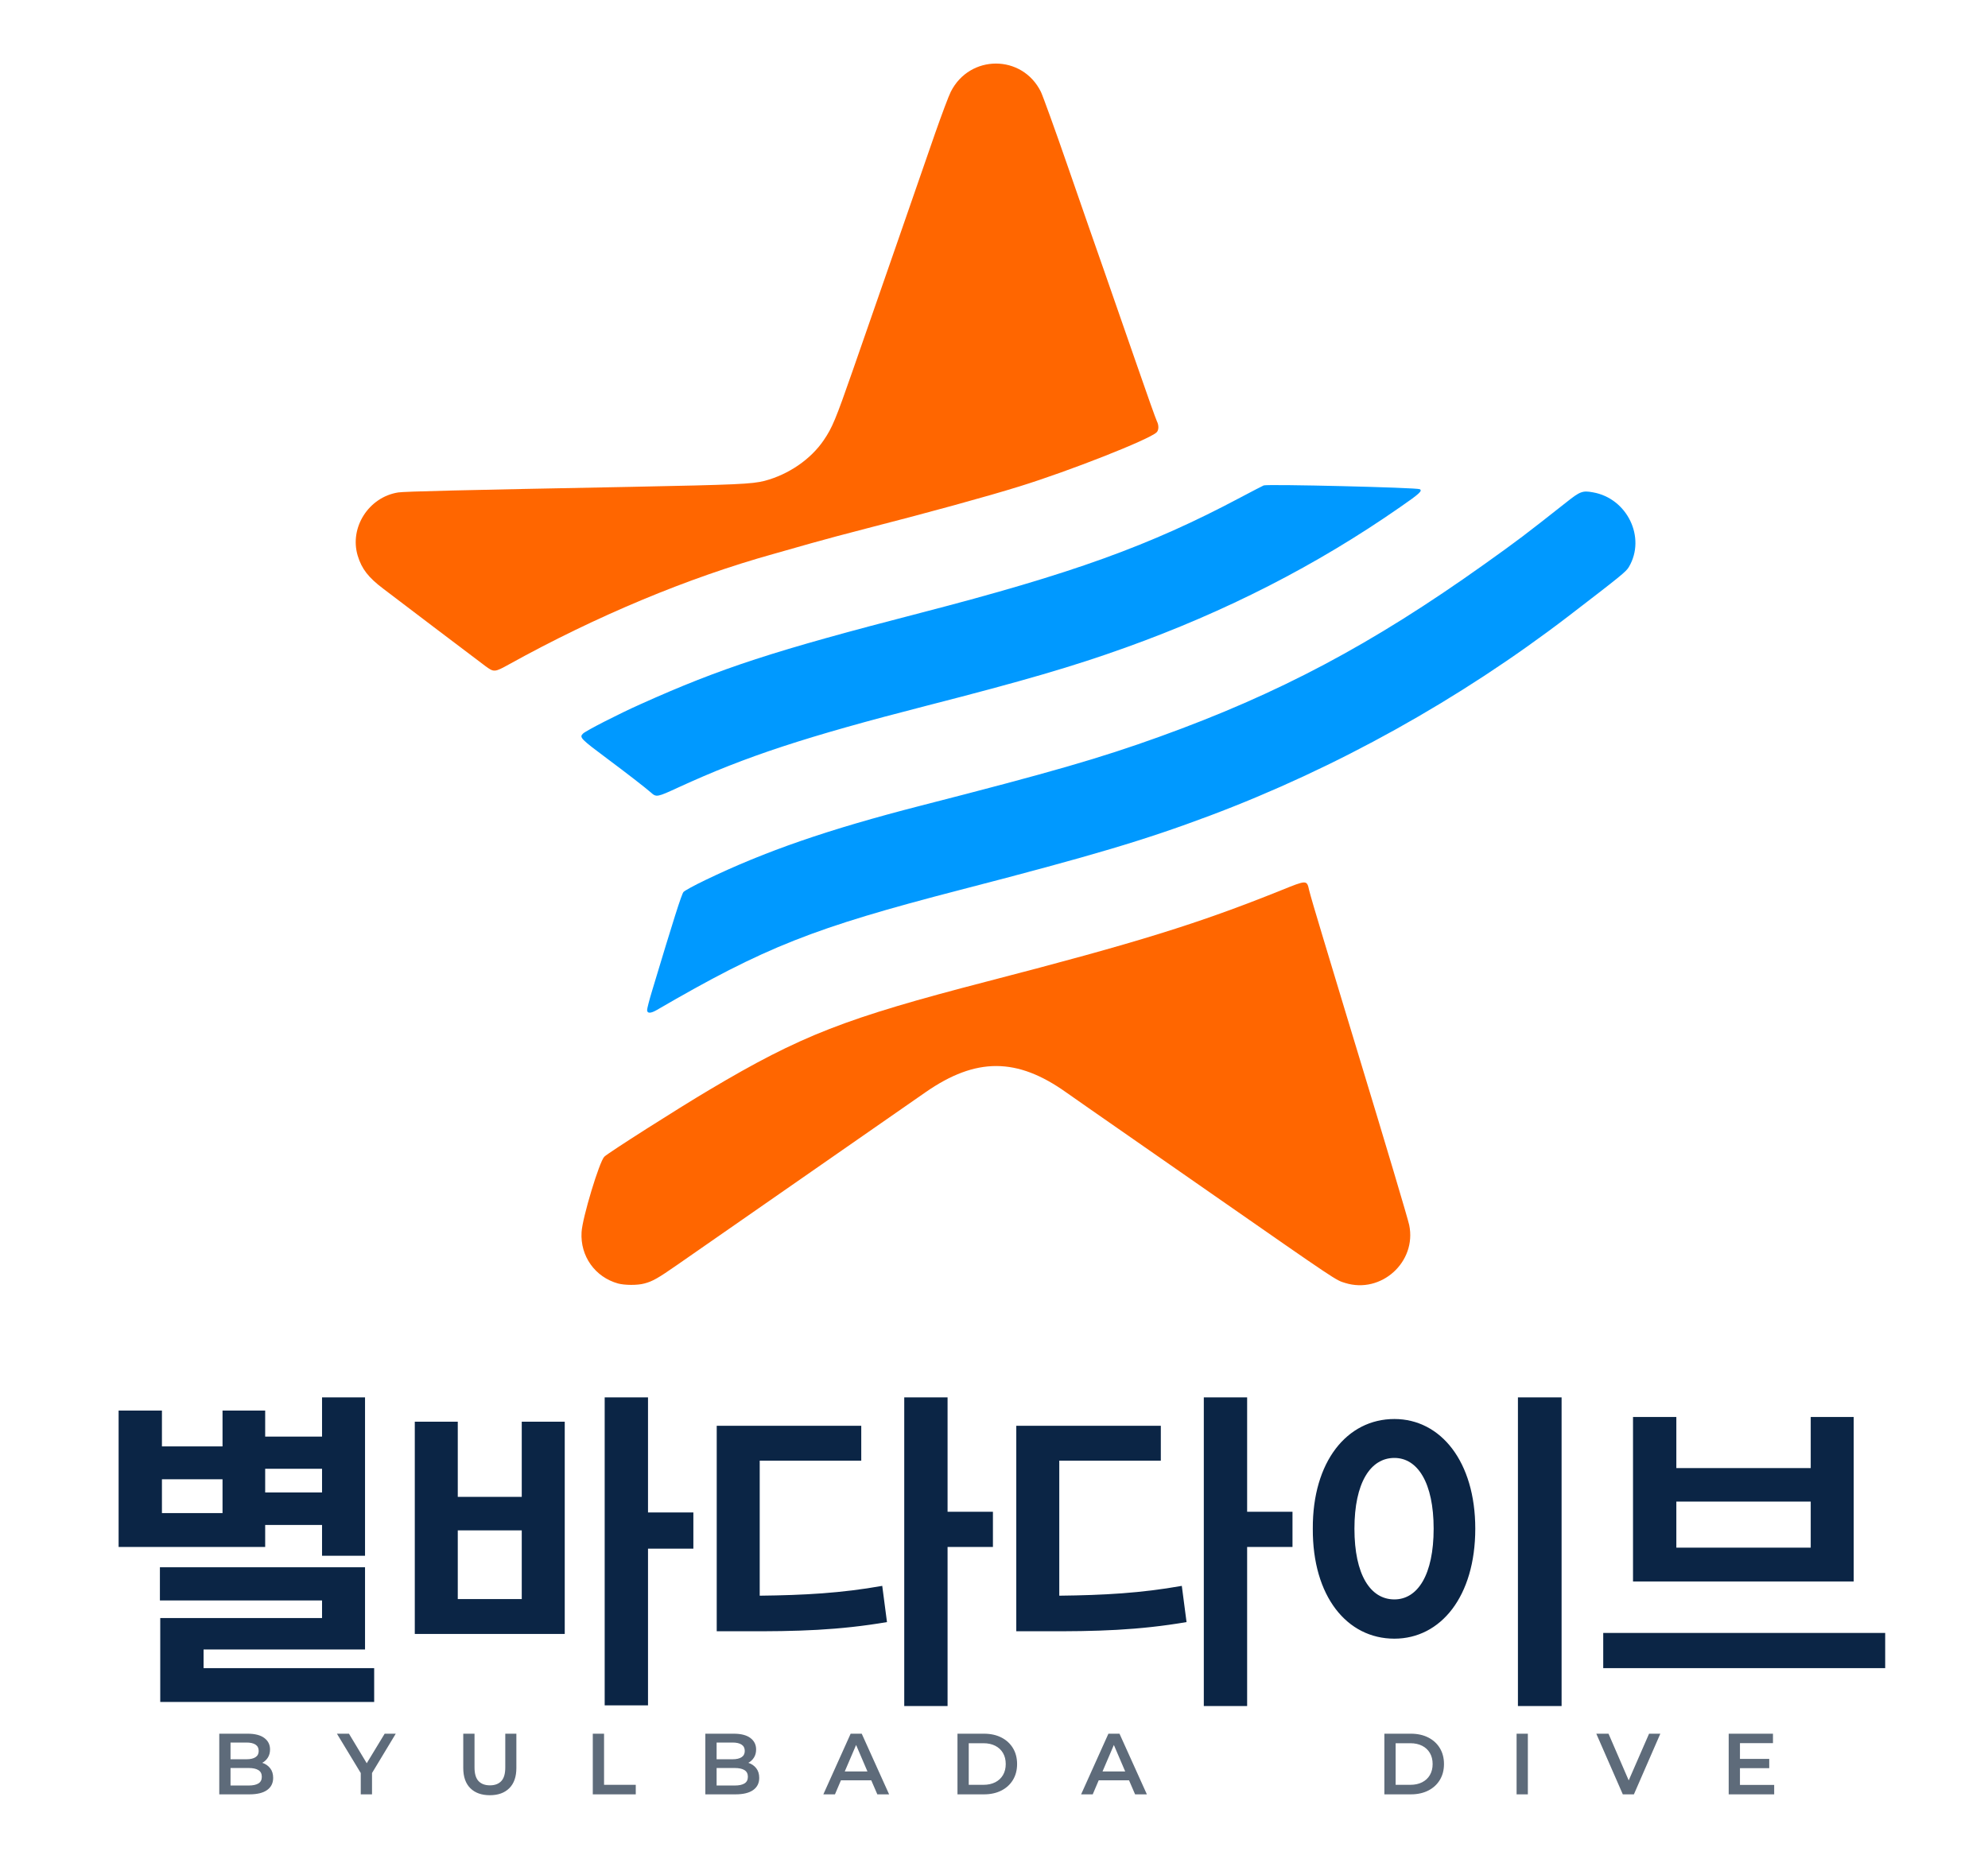
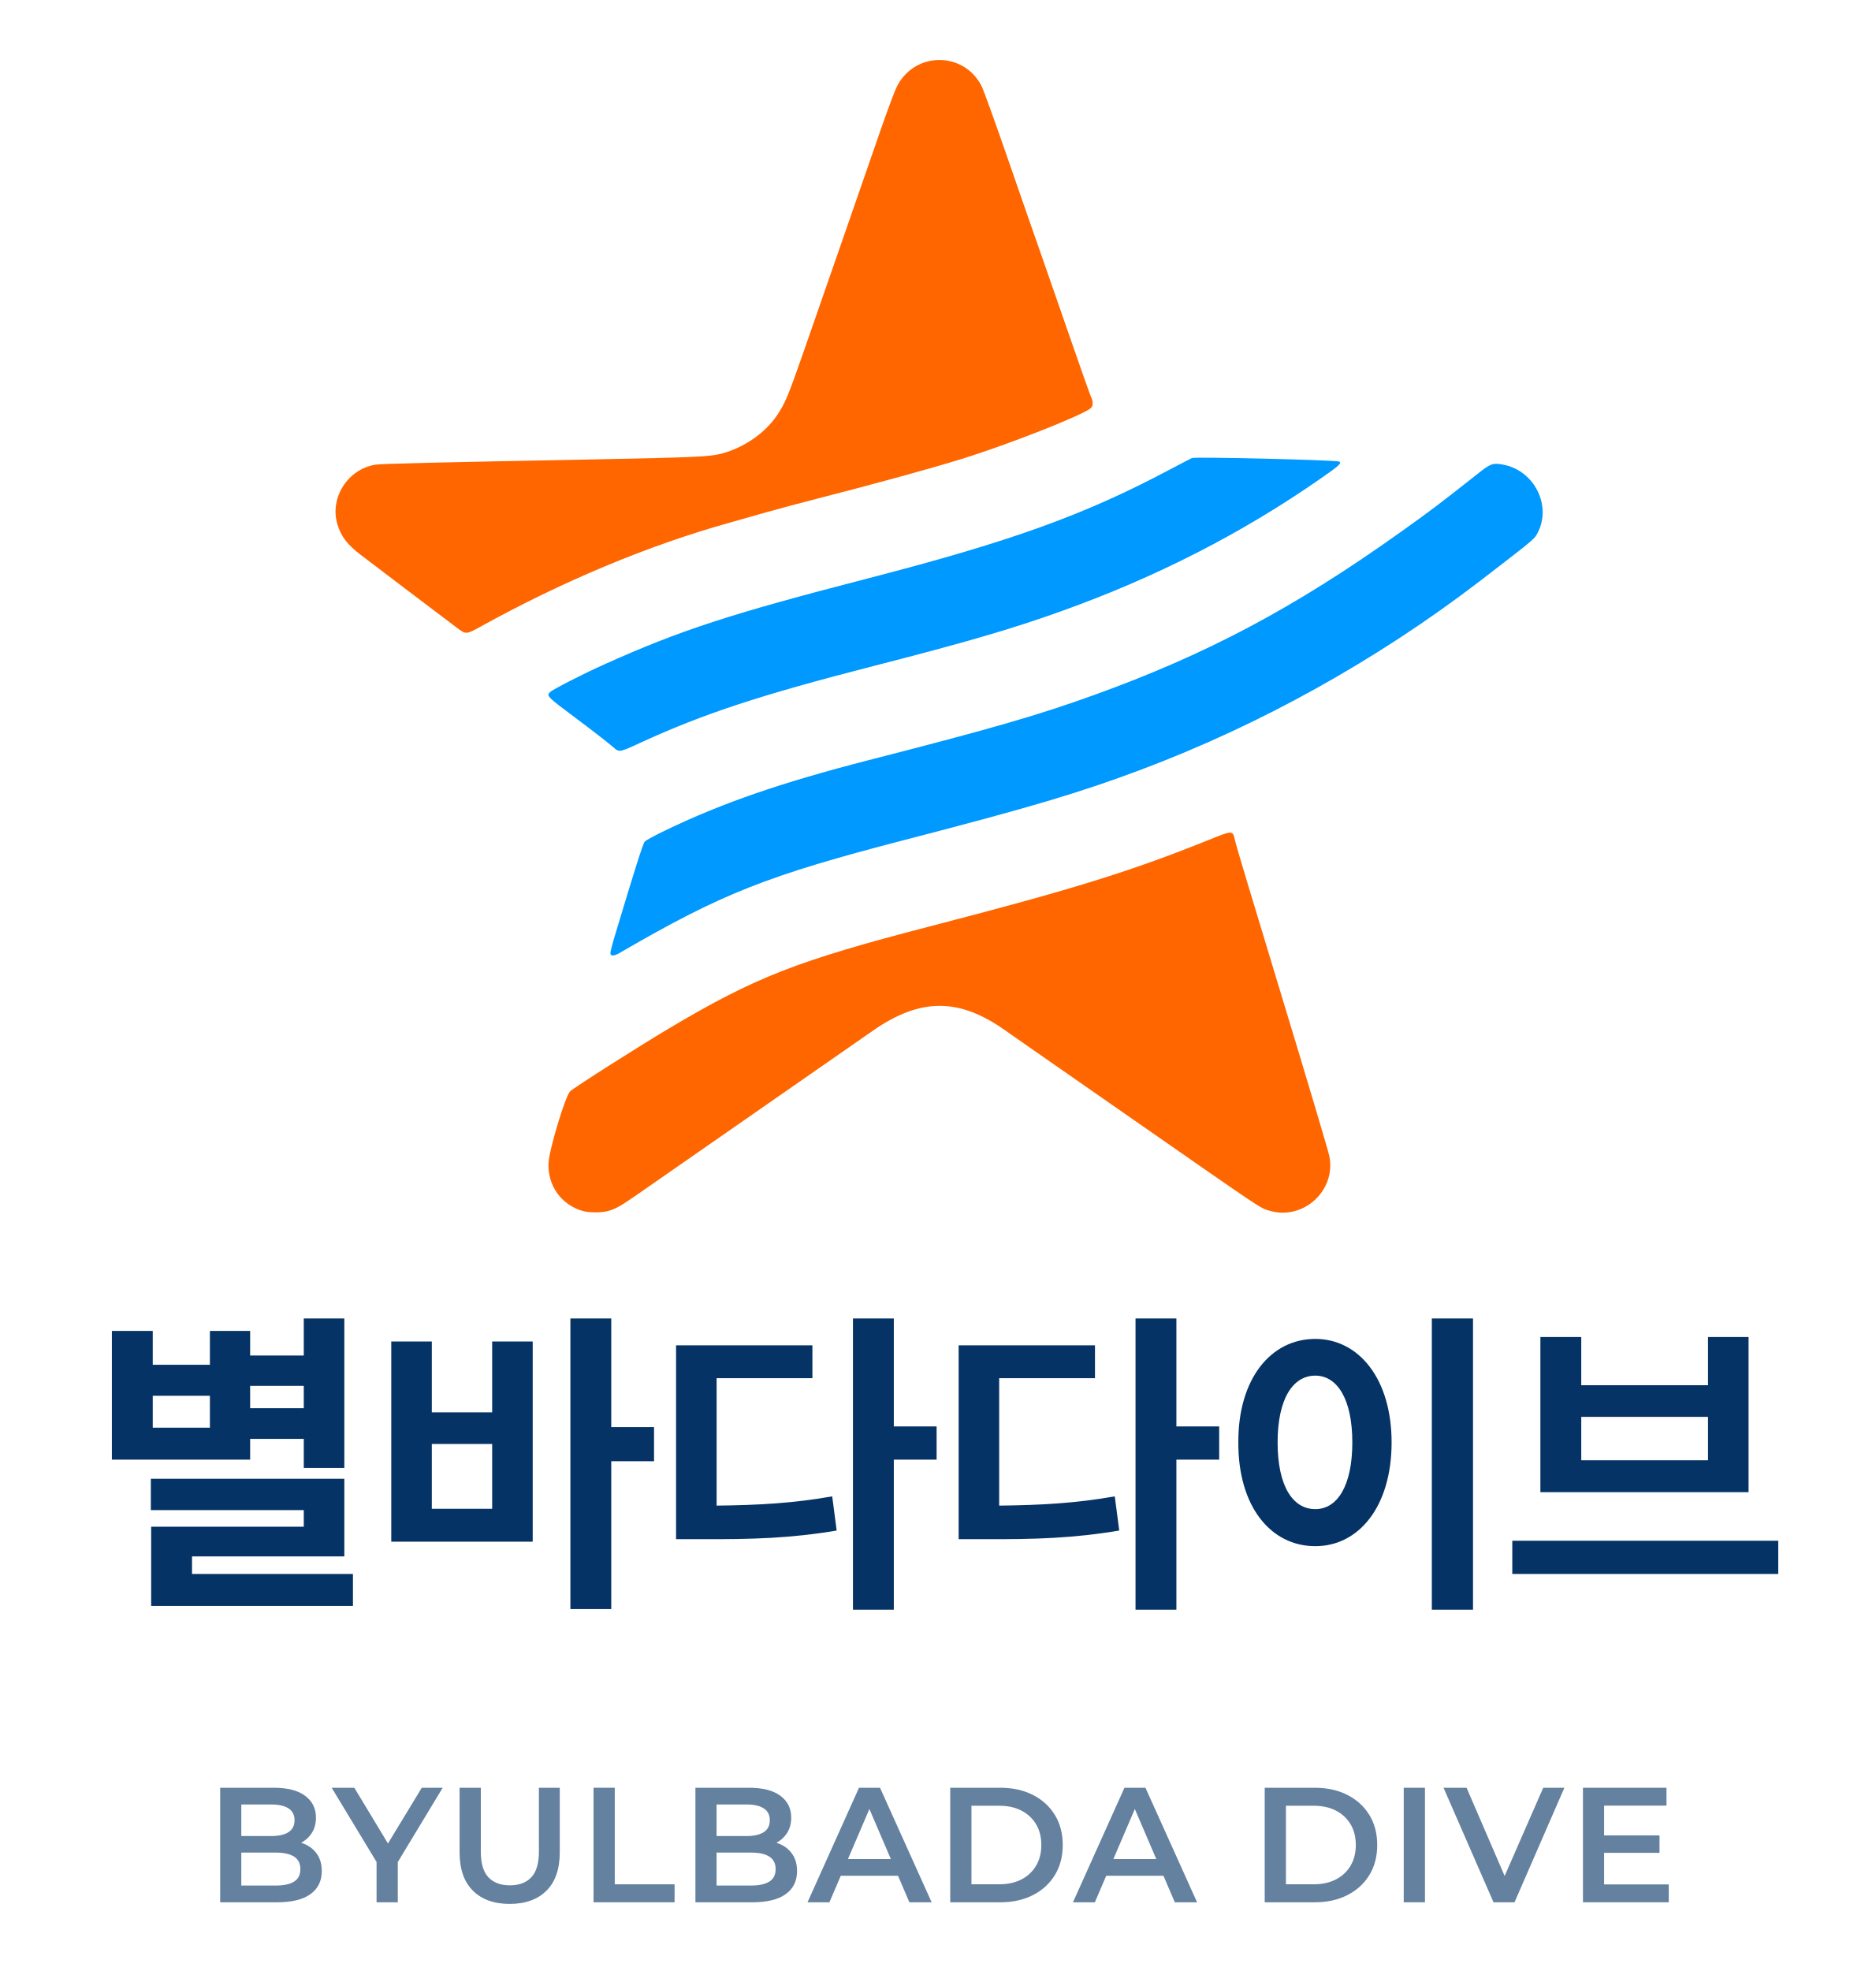
- <svg xmlns="http://www.w3.org/2000/svg" viewBox="0 0 413 387" width="413" height="387" role="img" aria-label="별바다다이브 세로형 로고">
+ <svg xmlns="http://www.w3.org/2000/svg" viewBox="0 0 413 434" width="413" height="434" role="img" aria-label="별바다다이브 세로형 로고">
  <g transform="translate(70.65,10.00) scale(0.23194) translate(-90.00,-62.00)">
    <path d="M339.0,1168.6C318.4,1162.9 305.0,1144.1 306.3,1122.6C307.0,1109.8 322.3,1059.2 326.7,1055.0C330.4,1051.4 392.5,1011.9 420.5,995.3C502.9,946.3 542.3,931.0 670.0,897.9C804.3,863.1 858.7,846.2 932.6,816.5C956.1,807.0 955.9,807.0 958.0,816.4C958.6,819.1 964.2,838.4 970.6,859.4C988.1,917.3 997.6,948.9 1003.0,966.5C1026.5,1043.8 1046.4,1110.5 1047.6,1116.2C1054.5,1149.3 1022.5,1178.2 990.2,1168.1C981.7,1165.5 984.5,1167.4 870.0,1087.7C813.1,1048.1 762.9,1013.2 758.5,1010.1C754.1,1007.1 746.0,1001.4 740.5,997.5C696.3,966.0 659.6,965.9 614.5,997.2C602.8,1005.3 414.9,1136.0 392.0,1151.9C374.9,1163.8 369.9,1166.7 362.5,1168.6C356.4,1170.3 345.0,1170.2 339.0,1168.6ZM220.1,615.5C216.7,613.0 196.1,597.4 174.2,580.8C152.4,564.2 131.8,548.6 128.5,546.1C115.3,536.1 109.4,528.5 105.8,516.7C98.2,491.5 115.6,464.2 142.0,460.0C147.9,459.1 197.8,457.9 350.0,455.0C445.8,453.1 458.9,452.5 470.3,449.6C491.8,443.9 511.6,430.3 523.2,413.2C530.9,401.9 533.9,394.6 549.1,351.0C556.8,328.7 574.2,278.8 587.7,240.0C601.1,201.2 617.0,155.5 622.9,138.5C628.9,121.4 635.2,104.6 637.0,101.1C654.0,67.4 701.0,67.4 717.7,101.1C719.4,104.6 730.4,134.9 742.0,168.5C753.6,202.1 768.1,243.7 774.2,261.0C780.2,278.3 793.0,315.2 802.7,343.0C812.3,370.8 820.8,394.7 821.6,396.2C823.5,399.9 823.4,404.4 821.2,406.3C813.9,412.9 743.7,440.6 698.5,454.6C670.3,463.4 616.4,478.2 562.5,492.0C544.9,496.5 522.2,502.6 512.0,505.5C501.8,508.4 486.8,512.7 478.5,515.0C401.6,536.4 319.5,570.7 241.5,613.9C228.3,621.2 227.9,621.2 220.1,615.5Z" fill="#ff6600" />
    <path d="M365.0,923.6C365.0,922.3 367.0,914.5 369.5,906.3C388.6,842.8 395.9,819.8 397.6,817.9C398.6,816.7 407.4,811.9 417.0,807.3C471.2,781.2 526.8,762.0 610.0,740.6C727.5,710.5 770.7,698.0 824.0,678.8C930.8,640.3 1014.0,596.2 1114.5,524.6C1145.5,502.5 1150.7,498.5 1188.5,468.7C1200.7,459.0 1202.9,458.2 1212.2,459.9C1242.9,465.3 1259.9,500.4 1244.4,526.7C1241.9,531.0 1237.4,534.6 1190.0,571.0C1092.7,645.5 982.4,706.9 869.1,749.5C811.1,771.3 764.1,785.3 645.5,816.0C513.5,850.2 470.9,867.1 373.5,923.7C368.1,926.8 365.0,926.8 365.0,923.6ZM368.3,728.7C363.5,724.5 346.1,711.0 330.5,699.4C305.3,680.6 304.1,679.4 307.6,676.0C310.3,673.4 339.3,658.5 359.5,649.5C431.4,617.2 478.3,601.9 609.5,568.0C746.3,532.6 815.2,507.7 896.3,464.6C906.9,459.0 916.3,454.1 917.3,453.7C920.8,452.4 1054.8,455.6 1057.1,457.1C1059.6,458.6 1056.9,461.1 1039.4,473.2C964.6,525.3 883.3,566.8 793.5,599.0C747.0,615.7 702.5,628.7 615.5,651.0C506.8,678.9 453.6,696.4 393.3,724.1C373.8,733.1 373.3,733.2 368.3,728.7Z" fill="#0099ff" />
  </g>
  <g transform="translate(20.00,347.84) scale(0.03516,-0.03516)">
-     <path d="M1588.0 1636H1334.0V1404H998.0V1558H746.0V1346H388.0V1558H132.0V752H998.0V882H1334.0V700H1588.0ZM1588.0 632H376.0V436H1334.0V332H378.0V-164H1642.0V36H634.0V146H1588.0ZM388.0 952V1152H746.0V952ZM998.0 1074V1214H1334.0V1074ZM3260.0 1636H3004.0V-184H3260.0V742H3528.0V956H3260.0ZM2136.0 1492H1882.0V238H2768.0V1492H2514.0V1048H2136.0ZM2136.0 444V850H2514.0V444ZM5030.0 1636H4774.0V-188H5030.0V752H5298.0V960H5030.0ZM4520.0 1468H3666.0V254H3820.0C4142.0 252 4390.0 260 4672.0 308L4644.0 522C4402.0 479 4184.0 467 3920.0 464V1262H4520.0ZM6800.0 1636H6544.0V-188H6800.0V752H7068.0V960H6800.0ZM6290.0 1468H5436.0V254H5590.0C5912.0 252 6160.0 260 6442.0 308L6414.0 522C6172.0 479 5954.0 467 5690.0 464V1262H6290.0ZM8658.0 1636H8400.0V-188H8658.0ZM7670.0 1508C7390.0 1508 7186.0 1256 7188.0 860C7186.0 460 7390.0 210 7670.0 210C7944.0 210 8148.0 460 8148.0 860C8148.0 1256 7944.0 1508 7670.0 1508ZM7670.0 1278C7808.0 1278 7902.0 1130 7902.0 860C7902.0 588 7808.0 442 7670.0 442C7528.0 442 7434.0 588 7434.0 860C7434.0 1130 7528.0 1278 7670.0 1278ZM10570.0 244H8904.0V36H10570.0ZM9336.0 1520H9080.0V548H10384.0V1520H10130.0V1218H9336.0ZM9336.0 748V1020H10130.0V748Z" fill="#0B2545" />
+     <path d="M1588.0 1636H1334.0V1404H998.0V1558H746.0V1346H388.0V1558H132.0V752H998.0V882H1334.0V700H1588.0ZM1588.0 632H376.0V436H1334.0V332H378.0V-164H1642.0V36H634.0V146H1588.0ZM388.0 952V1152H746.0V952ZM998.0 1074V1214H1334.0V1074ZM3260.0 1636H3004.0V-184H3260.0V742H3528.0V956H3260.0ZM2136.0 1492H1882.0V238H2768.0V1492H2514.0V1048H2136.0ZM2136.0 444V850H2514.0V444ZM5030.0 1636H4774.0V-188H5030.0V752H5298.0V960H5030.0ZM4520.0 1468H3666.0V254H3820.0C4142.0 252 4390.0 260 4672.0 308L4644.0 522C4402.0 479 4184.0 467 3920.0 464V1262H4520.0ZM6800.0 1636H6544.0V-188H6800.0V752H7068.0V960H6800.0ZM6290.0 1468H5436.0V254H5590.0C5912.0 252 6160.0 260 6442.0 308L6414.0 522C6172.0 479 5954.0 467 5690.0 464V1262H6290.0ZM8658.0 1636H8400.0V-188H8658.0ZM7670.0 1508C7390.0 1508 7186.0 1256 7188.0 860C7186.0 460 7390.0 210 7670.0 210C7944.0 210 8148.0 460 8148.0 860C8148.0 1256 7944.0 1508 7670.0 1508ZM7670.0 1278C7808.0 1278 7902.0 1130 7902.0 860C7902.0 588 7808.0 442 7670.0 442C7528.0 442 7434.0 588 7434.0 860C7434.0 1130 7528.0 1278 7670.0 1278ZM10570.0 244H8904.0V36H10570.0ZM9336.0 1520H9080.0V548H10384.0V1520H10130.0V1218H9336.0ZM9336.0 748V1020H10130.0V748Z" fill="#053365" />
  </g>
-   <g transform="translate(43.86,372.80) scale(0.018,-0.018)">
-     <path d="M94.0 0V700H422.0Q548.0 700 614.0 650.5Q680.0 601 680.0 518Q680.0 464 655.0 424.5Q630.0 385 590.0 364Q646.0 346 681.0 302.0Q716.0 258 716.0 190Q716.0 100 646.5 50.0Q577.0 0 442.0 0ZM224.0 102H434.0Q507.0 102 546.0 126.0Q585.0 150 585.0 203Q585.0 255 546.0 279.5Q507.0 304 434.0 304H224.0ZM224.0 405H408.0Q476.0 405 512.5 429.0Q549.0 453 549.0 501Q549.0 550 512.5 574.0Q476.0 598 408.0 598H224.0ZM1727.0 0V246L1452.0 700H1591.0L1796.0 359L2003.0 700H2131.0L1857.0 246V0ZM3217.0 -10Q3073.0 -10 2991.5 71.0Q2910.0 152 2910.0 305V700H3040.0V310Q3040.0 202 3086.5 153.0Q3133.0 104 3218.0 104Q3303.0 104 3349.0 153.0Q3395.0 202 3395.0 310V700H3523.0V305Q3523.0 152 3441.5 71.0Q3360.0 -10 3217.0 -10ZM4405.0 0V700H4535.0V110H4901.0V0ZM5704.0 0V700H6032.0Q6158.0 700 6224.0 650.5Q6290.0 601 6290.0 518Q6290.0 464 6265.0 424.5Q6240.0 385 6200.0 364Q6256.0 346 6291.0 302.0Q6326.0 258 6326.0 190Q6326.0 100 6256.5 50.0Q6187.0 0 6052.0 0ZM5834.0 102H6044.0Q6117.0 102 6156.0 126.0Q6195.0 150 6195.0 203Q6195.0 255 6156.0 279.5Q6117.0 304 6044.0 304H5834.0ZM5834.0 405H6018.0Q6086.0 405 6122.5 429.0Q6159.0 453 6159.0 501Q6159.0 550 6122.5 574.0Q6086.0 598 6018.0 598H5834.0ZM7066.0 0 7381.0 700H7509.0L7825.0 0H7689.0L7619.0 162H7269.0L7200.0 0ZM7313.0 264H7575.0L7444.0 570ZM8614.0 0V700H8920.0Q9034.0 700 9120.0 656.5Q9206.0 613 9254.0 534.0Q9302.0 455 9302.0 350Q9302.0 245 9254.0 166.0Q9206.0 87 9120.0 43.5Q9034.0 0 8920.0 0ZM8744.0 110H8914.0Q8992.0 110 9050.0 139.5Q9108.0 169 9139.5 223.0Q9171.0 277 9171.0 350Q9171.0 423 9139.5 477.0Q9108.0 531 9050.0 560.5Q8992.0 590 8914.0 590H8744.0ZM10041.0 0 10356.0 700H10484.0L10800.0 0H10664.0L10594.0 162H10244.0L10175.0 0ZM10288.0 264H10550.0L10419.0 570ZM13541.0 0V700H13847.0Q13961.0 700 14047.0 656.5Q14133.0 613 14181.0 534.0Q14229.0 455 14229.0 350Q14229.0 245 14181.0 166.0Q14133.0 87 14047.0 43.5Q13961.0 0 13847.0 0ZM13671.0 110H13841.0Q13919.0 110 13977.0 139.5Q14035.0 169 14066.5 223.0Q14098.0 277 14098.0 350Q14098.0 423 14066.5 477.0Q14035.0 531 13977.0 560.5Q13919.0 590 13841.0 590H13671.0ZM15067.0 0V700H15197.0V0ZM16293.0 0 15987.0 700H16128.0L16361.0 161L16596.0 700H16726.0L16421.0 0ZM17515.0 0V700H18026.0V591H17645.0V409H17983.0V302H17645.0V109H18040.0V0Z" fill="#5E6B7A" />
+   <g>
+     <path d="M48.488 418.87V393.65H60.3Q64.834 393.65 67.21 395.427Q69.586 397.204 69.586 400.212Q69.586 402.215 68.649 403.648Q67.712 405.08 66.149 405.851Q64.586 406.622 62.73 406.622L63.388 405.335Q65.526 405.335 67.215 406.101Q68.904 406.867 69.887 408.355Q70.869 409.844 70.869 412.011Q70.869 415.258 68.384 417.064Q65.9 418.87 61.021 418.87ZM53.145 415.184H60.739Q63.368 415.184 64.76 414.319Q66.153 413.454 66.153 411.571Q66.153 409.689 64.76 408.808Q63.368 407.927 60.739 407.927H52.788V404.283H59.774Q62.219 404.283 63.545 403.42Q64.87 402.557 64.87 400.809Q64.87 399.057 63.545 398.197Q62.219 397.336 59.774 397.336H53.145Z" fill="#6481A0" />
+     <path d="M82.935 418.87V408.907L84.002 411.76L73.047 393.65H78.034L86.847 408.243H84.038L92.891 393.65H97.498L86.552 411.76L87.61 408.907V418.87Z" fill="#6481A0" />
+     <path d="M112.25 419.227Q107.077 419.227 104.148 416.312Q101.219 413.397 101.219 407.866V393.65H105.895V407.708Q105.895 411.594 107.567 413.366Q109.24 415.137 112.291 415.137Q115.347 415.137 117.017 413.366Q118.687 411.594 118.687 407.708V393.65H123.281V407.866Q123.281 413.397 120.353 416.312Q117.424 419.227 112.25 419.227Z" fill="#6481A0" />
+     <path d="M130.72 418.87V393.65H135.395V414.912H148.569V418.87Z" fill="#6481A0" />
+     <path d="M153.159 418.87V393.65H164.971Q169.505 393.65 171.881 395.427Q174.257 397.204 174.257 400.212Q174.257 402.215 173.32 403.648Q172.382 405.08 170.819 405.851Q169.257 406.622 167.4 406.622L168.058 405.335Q170.197 405.335 171.886 406.101Q173.575 406.867 174.557 408.355Q175.54 409.844 175.54 412.011Q175.54 415.258 173.055 417.064Q170.57 418.87 165.691 418.87ZM157.816 415.184H165.41Q168.038 415.184 169.431 414.319Q170.824 413.454 170.824 411.571Q170.824 409.689 169.431 408.808Q168.038 407.927 165.41 407.927H157.459V404.283H164.445Q166.89 404.283 168.215 403.42Q169.541 402.557 169.541 400.809Q169.541 399.057 168.215 398.197Q166.89 397.336 164.445 397.336H157.816Z" fill="#6481A0" />
+     <path d="M177.849 418.87 189.187 393.65H193.813L205.183 418.87H200.281L190.539 396.148H192.411L182.668 418.87ZM183.088 413.032 184.34 409.353H197.949L199.233 413.032Z" fill="#6481A0" />
+     <path d="M209.277 418.87V393.65H220.295Q224.385 393.65 227.482 395.228Q230.578 396.807 232.317 399.632Q234.056 402.458 234.056 406.26Q234.056 410.057 232.317 412.885Q230.578 415.713 227.482 417.292Q224.385 418.87 220.295 418.87ZM213.952 414.907H220.06Q222.897 414.907 224.969 413.831Q227.042 412.754 228.191 410.807Q229.339 408.86 229.339 406.26Q229.339 403.624 228.191 401.695Q227.042 399.766 224.969 398.689Q222.897 397.613 220.06 397.613H213.952Z" fill="#6481A0" />
+     <path d="M236.309 418.87 247.647 393.65H252.273L263.643 418.87H258.742L248.999 396.148H250.871L241.129 418.87ZM241.549 413.032 242.801 409.353H256.409L257.693 413.032Z" fill="#6481A0" />
+     <path d="M278.539 418.87V393.65H289.557Q293.647 393.65 296.743 395.228Q299.84 396.807 301.579 399.632Q303.317 402.458 303.317 406.26Q303.317 410.057 301.579 412.885Q299.84 415.713 296.743 417.292Q293.647 418.87 289.557 418.87ZM283.214 414.907H289.322Q292.159 414.907 294.231 413.831Q296.304 412.754 297.452 410.807Q298.601 408.86 298.601 406.26Q298.601 403.624 297.452 401.695Q296.304 399.766 294.231 398.689Q292.159 397.613 289.322 397.613H283.214Z" fill="#6481A0" />
+     <path d="M309.156 418.87V393.65H313.831V418.87Z" fill="#6481A0" />
+     <path d="M328.931 418.87 317.921 393.65H322.994L332.838 416.449H329.907L339.878 393.65H344.535L333.556 418.87Z" fill="#6481A0" />
+     <path d="M348.629 418.87V393.65H367.027V397.585H353.286V414.935H367.527V418.87ZM352.929 407.982V404.147H365.487V407.982Z" fill="#6481A0" />
  </g>
</svg>
